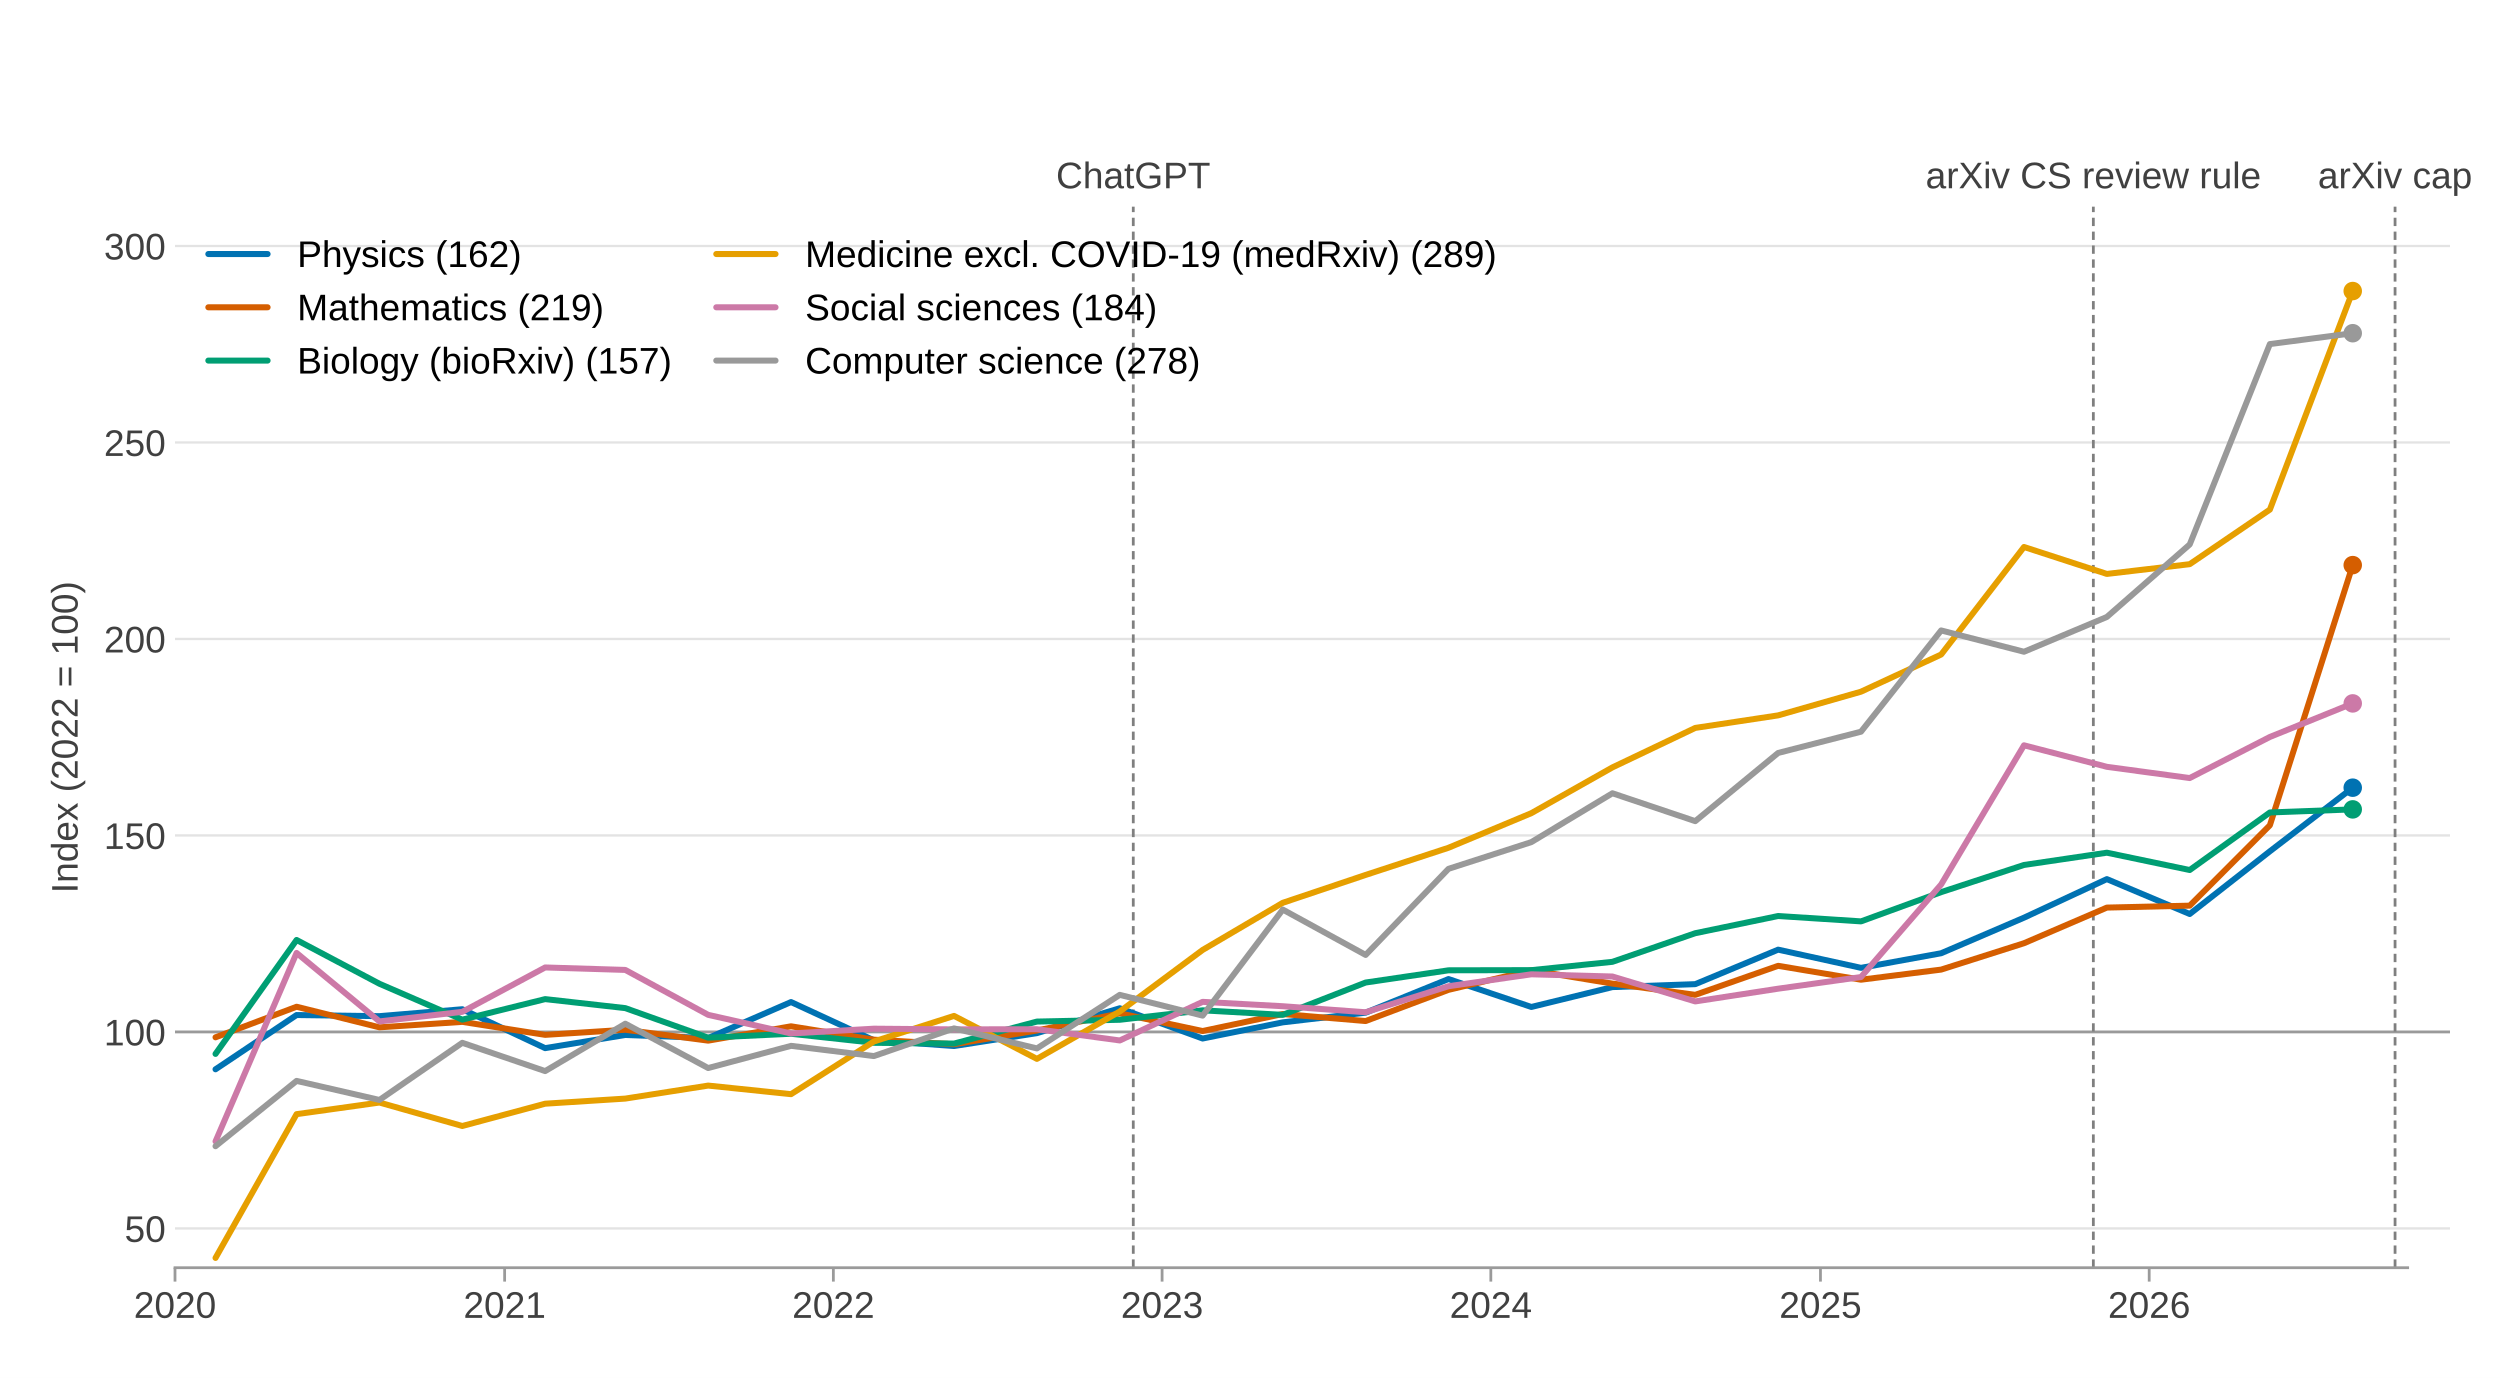
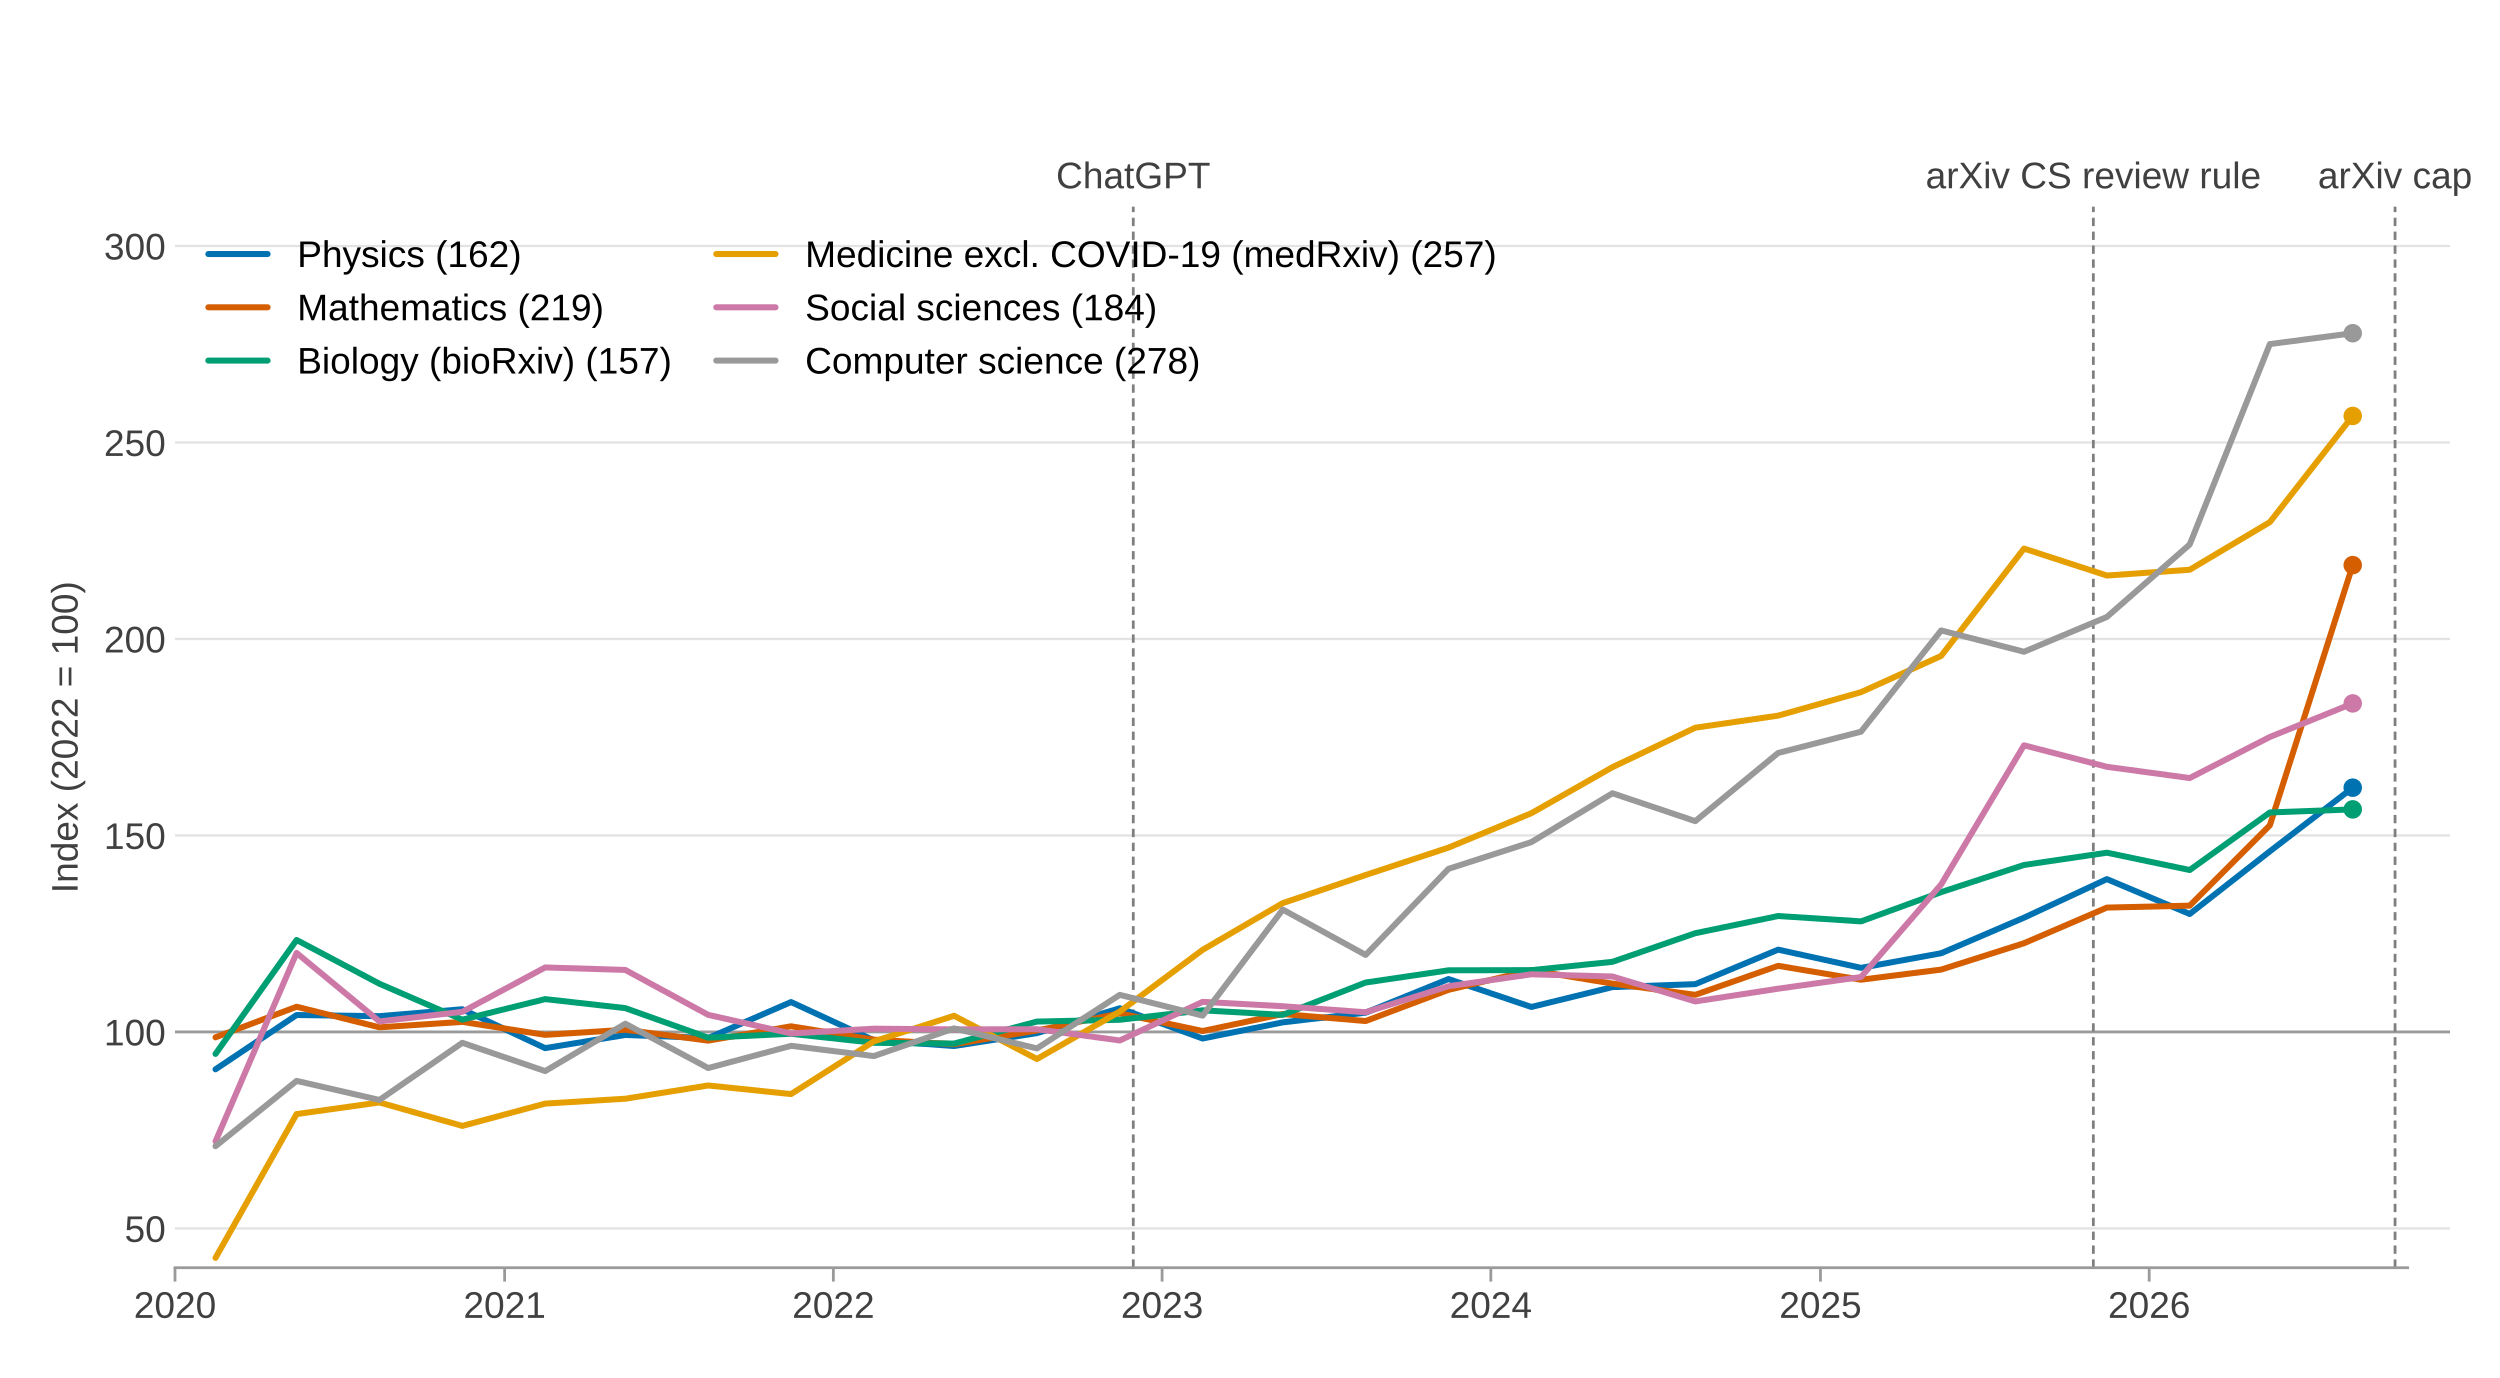
<svg xmlns="http://www.w3.org/2000/svg" xmlns:xlink="http://www.w3.org/1999/xlink" width="540pt" height="297.638pt" viewBox="0 0 540 297.638" version="1.1">
  <defs>
    <style type="text/css">*{stroke-linejoin: round; stroke-linecap: butt}</style>
  </defs>
  <g id="figure_1">
    <g id="patch_1">
      <path d="M 0 297.638  L 540 297.638  L 540 0  L 0 0  z " style="fill: #ffffff" />
    </g>
    <g id="axes_1">
      <g id="patch_2">
        <path d="M 37.8 273.827  L 529.2 273.827  L 529.2 44.646  L 37.8 44.646  z " style="fill: #ffffff" />
      </g>
      <g id="matplotlib.axis_1">
        <g id="xtick_1">
          <g id="line2d_1">
            <defs>
              <path id="mc78d099f44" d="M 0 0  L 0 3  " style="stroke: #9a9a9a; stroke-width: 0.6" />
            </defs>
            <g>
              <use xlink:href="#mc78d099f44" x="37.8" y="273.827" style="fill: #9a9a9a; stroke: #9a9a9a; stroke-width: 0.6" />
            </g>
          </g>
          <g id="text_1">
            <text style="font-size: 8px; font-family: 'Liberation Sans'; text-anchor: middle; fill: #404040" x="37.8" y="284.651" transform="rotate(-0 37.8 284.651)">2020</text>
          </g>
        </g>
        <g id="xtick_2">
          <g id="line2d_2">
            <g>
              <use xlink:href="#mc78d099f44" x="109" y="273.827" style="fill: #9a9a9a; stroke: #9a9a9a; stroke-width: 0.6" />
            </g>
          </g>
          <g id="text_2">
            <text style="font-size: 8px; font-family: 'Liberation Sans'; text-anchor: middle; fill: #404040" x="109" y="284.651" transform="rotate(-0 109.0005 284.651)">2021</text>
          </g>
        </g>
        <g id="xtick_3">
          <g id="line2d_3">
            <g>
              <use xlink:href="#mc78d099f44" x="180.006" y="273.827" style="fill: #9a9a9a; stroke: #9a9a9a; stroke-width: 0.6" />
            </g>
          </g>
          <g id="text_3">
            <text style="font-size: 8px; font-family: 'Liberation Sans'; text-anchor: middle; fill: #404040" x="180.006" y="284.651" transform="rotate(-0 180.0064 284.651)">2022</text>
          </g>
        </g>
        <g id="xtick_4">
          <g id="line2d_4">
            <g>
              <use xlink:href="#mc78d099f44" x="251.012" y="273.827" style="fill: #9a9a9a; stroke: #9a9a9a; stroke-width: 0.6" />
            </g>
          </g>
          <g id="text_4">
            <text style="font-size: 8px; font-family: 'Liberation Sans'; text-anchor: middle; fill: #404040" x="251.012" y="284.651" transform="rotate(-0 251.0124 284.651)">2023</text>
          </g>
        </g>
        <g id="xtick_5">
          <g id="line2d_5">
            <g>
              <use xlink:href="#mc78d099f44" x="322.018" y="273.827" style="fill: #9a9a9a; stroke: #9a9a9a; stroke-width: 0.6" />
            </g>
          </g>
          <g id="text_5">
            <text style="font-size: 8px; font-family: 'Liberation Sans'; text-anchor: middle; fill: #404040" x="322.018" y="284.651" transform="rotate(-0 322.0183 284.651)">2024</text>
          </g>
        </g>
        <g id="xtick_6">
          <g id="line2d_6">
            <g>
              <use xlink:href="#mc78d099f44" x="393.219" y="273.827" style="fill: #9a9a9a; stroke: #9a9a9a; stroke-width: 0.6" />
            </g>
          </g>
          <g id="text_6">
            <text style="font-size: 8px; font-family: 'Liberation Sans'; text-anchor: middle; fill: #404040" x="393.219" y="284.651" transform="rotate(-0 393.2188 284.651)">2025</text>
          </g>
        </g>
        <g id="xtick_7">
          <g id="line2d_7">
            <g>
              <use xlink:href="#mc78d099f44" x="464.225" y="273.827" style="fill: #9a9a9a; stroke: #9a9a9a; stroke-width: 0.6" />
            </g>
          </g>
          <g id="text_7">
            <text style="font-size: 8px; font-family: 'Liberation Sans'; text-anchor: middle; fill: #404040" x="464.225" y="284.651" transform="rotate(-0 464.2247 284.651)">2026</text>
          </g>
        </g>
      </g>
      <g id="matplotlib.axis_2">
        <g id="ytick_1">
          <g id="line2d_8">
            <path d="M 37.8 265.339  L 529.2 265.339  " clip-path="url(#p76b302f4ef)" style="fill: none; stroke: #e3e3e3; stroke-width: 0.5; stroke-linecap: square" />
          </g>
          <g id="line2d_9" />
          <g id="text_8">
            <text style="font-size: 8px; font-family: 'Liberation Sans'; text-anchor: end; fill: #404040" x="35.8" y="268.251" transform="rotate(-0 35.8 268.2507)">50</text>
          </g>
        </g>
        <g id="ytick_2">
          <g id="line2d_10">
            <path d="M 37.8 222.898  L 529.2 222.898  " clip-path="url(#p76b302f4ef)" style="fill: none; stroke: #e3e3e3; stroke-width: 0.5; stroke-linecap: square" />
          </g>
          <g id="line2d_11" />
          <g id="text_9">
            <text style="font-size: 8px; font-family: 'Liberation Sans'; text-anchor: end; fill: #404040" x="35.8" y="225.81" transform="rotate(-0 35.8 225.8097)">100</text>
          </g>
        </g>
        <g id="ytick_3">
          <g id="line2d_12">
            <path d="M 37.8 180.457  L 529.2 180.457  " clip-path="url(#p76b302f4ef)" style="fill: none; stroke: #e3e3e3; stroke-width: 0.5; stroke-linecap: square" />
          </g>
          <g id="line2d_13" />
          <g id="text_10">
            <text style="font-size: 8px; font-family: 'Liberation Sans'; text-anchor: end; fill: #404040" x="35.8" y="183.369" transform="rotate(-0 35.8 183.3688)">150</text>
          </g>
        </g>
        <g id="ytick_4">
          <g id="line2d_14">
            <path d="M 37.8 138.016  L 529.2 138.016  " clip-path="url(#p76b302f4ef)" style="fill: none; stroke: #e3e3e3; stroke-width: 0.5; stroke-linecap: square" />
          </g>
          <g id="line2d_15" />
          <g id="text_11">
            <text style="font-size: 8px; font-family: 'Liberation Sans'; text-anchor: end; fill: #404040" x="35.8" y="140.928" transform="rotate(-0 35.8 140.9279)">200</text>
          </g>
        </g>
        <g id="ytick_5">
          <g id="line2d_16">
            <path d="M 37.8 95.575  L 529.2 95.575  " clip-path="url(#p76b302f4ef)" style="fill: none; stroke: #e3e3e3; stroke-width: 0.5; stroke-linecap: square" />
          </g>
          <g id="line2d_17" />
          <g id="text_12">
            <text style="font-size: 8px; font-family: 'Liberation Sans'; text-anchor: end; fill: #404040" x="35.8" y="98.487" transform="rotate(-0 35.8 98.48691)">250</text>
          </g>
        </g>
        <g id="ytick_6">
          <g id="line2d_18">
            <path d="M 37.8 53.134  L 529.2 53.134  " clip-path="url(#p76b302f4ef)" style="fill: none; stroke: #e3e3e3; stroke-width: 0.5; stroke-linecap: square" />
          </g>
          <g id="line2d_19" />
          <g id="text_13">
            <text style="font-size: 8px; font-family: 'Liberation Sans'; text-anchor: end; fill: #404040" x="35.8" y="56.046" transform="rotate(-0 35.8 56.04597)">300</text>
          </g>
        </g>
        <g id="text_14">
          <text style="font-size: 8px; font-family: 'Liberation Sans'; text-anchor: middle; fill: #404040" x="16.77" y="159.236" transform="rotate(-90 16.77016 159.2362)">Index (2022 = 100)</text>
        </g>
      </g>
      <g id="line2d_20">
        <path d="M 37.8 222.898  L 529.2 222.898  " clip-path="url(#p76b302f4ef)" style="fill: none; stroke: #9a9a9a; stroke-width: 0.6; stroke-linecap: square" />
      </g>
      <g id="line2d_21">
        <path d="M 244.787 273.827  L 244.787 44.646  " clip-path="url(#p76b302f4ef)" style="fill: none; stroke-dasharray: 1.8,1.2; stroke-dashoffset: 0; stroke: #7f7f7f; stroke-width: 0.6" />
      </g>
      <g id="line2d_22">
        <path d="M 452.163 273.827  L 452.163 44.646  " clip-path="url(#p76b302f4ef)" style="fill: none; stroke-dasharray: 1.8,1.2; stroke-dashoffset: 0; stroke: #7f7f7f; stroke-width: 0.6" />
      </g>
      <g id="line2d_23">
        <path d="M 517.333 273.827  L 517.333 44.646  " clip-path="url(#p76b302f4ef)" style="fill: none; stroke-dasharray: 1.8,1.2; stroke-dashoffset: 0; stroke: #7f7f7f; stroke-width: 0.6" />
      </g>
      <g id="line2d_24">
        <path d="M 46.554 230.967  L 64.062 219.248  L 81.96 219.49  L 99.857 217.994  L 117.755 226.399  L 135.068 223.554  L 152.966 224.216  L 170.863 216.443  L 188.761 224.705  L 206.074 225.94  L 223.972 223.159  L 241.869 217.786  L 259.767 224.32  L 277.08 220.828  L 294.978 218.739  L 312.875 211.475  L 330.772 217.505  L 348.281 213.213  L 366.178 212.576  L 384.076 205.124  L 401.973 209.055  L 419.287 205.9  L 437.184 198.22  L 455.081 189.889  L 472.979 197.425  L 490.293 183.879  L 508.19 170.14  " clip-path="url(#p76b302f4ef)" style="fill: none; stroke: #0072b2; stroke-width: 1.3; stroke-linecap: round" />
      </g>
      <g id="line2d_25">
        <defs>
          <path id="m536b9b761f" d="M 0 1.5  C 0.398 1.5 0.779 1.342 1.061 1.061  C 1.342 0.779 1.5 0.398 1.5 0  C 1.5 -0.398 1.342 -0.779 1.061 -1.061  C 0.779 -1.342 0.398 -1.5 0 -1.5  C -0.398 -1.5 -0.779 -1.342 -1.061 -1.061  C -1.342 -0.779 -1.5 -0.398 -1.5 0  C -1.5 0.398 -1.342 0.779 -1.061 1.061  C -0.779 1.342 -0.398 1.5 0 1.5  z " style="stroke: #0072b2" />
        </defs>
        <g clip-path="url(#p76b302f4ef)">
          <use xlink:href="#m536b9b761f" x="508.19" y="170.14" style="fill: #0072b2; stroke: #0072b2" />
        </g>
      </g>
      <g id="line2d_26">
        <path d="M 46.554 224.06  L 64.062 217.457  L 81.96 221.904  L 99.857 220.723  L 117.755 223.528  L 135.068 222.427  L 152.966 224.779  L 170.863 221.682  L 188.761 224.566  L 206.074 225.552  L 223.972 222.587  L 241.869 218.886  L 259.767 222.702  L 277.08 219.028  L 294.978 220.545  L 312.875 213.809  L 330.772 209.566  L 348.281 212.459  L 366.178 214.883  L 384.076 208.616  L 401.973 211.616  L 419.287 209.433  L 437.184 203.734  L 455.081 196.039  L 472.979 195.621  L 490.293 178.26  L 508.19 122.065  " clip-path="url(#p76b302f4ef)" style="fill: none; stroke: #d55e00; stroke-width: 1.3; stroke-linecap: round" />
      </g>
      <g id="line2d_27">
        <defs>
          <path id="m40352fbf4f" d="M 0 1.5  C 0.398 1.5 0.779 1.342 1.061 1.061  C 1.342 0.779 1.5 0.398 1.5 0  C 1.5 -0.398 1.342 -0.779 1.061 -1.061  C 0.779 -1.342 0.398 -1.5 0 -1.5  C -0.398 -1.5 -0.779 -1.342 -1.061 -1.061  C -1.342 -0.779 -1.5 -0.398 -1.5 0  C -1.5 0.398 -1.342 0.779 -1.061 1.061  C -0.779 1.342 -0.398 1.5 0 1.5  z " style="stroke: #d55e00" />
        </defs>
        <g clip-path="url(#p76b302f4ef)">
          <use xlink:href="#m40352fbf4f" x="508.19" y="122.065" style="fill: #d55e00; stroke: #d55e00" />
        </g>
      </g>
      <g id="line2d_28">
        <path d="M 46.554 227.642  L 64.062 203.034  L 81.96 212.493  L 99.857 220.243  L 117.755 215.808  L 135.068 217.755  L 152.966 224.137  L 170.863 223.292  L 188.761 225.248  L 206.074 225.41  L 223.972 220.661  L 241.869 220.272  L 259.767 218.23  L 277.08 219.208  L 294.978 212.227  L 312.875 209.587  L 330.772 209.549  L 348.281 207.754  L 366.178 201.572  L 384.076 197.858  L 401.973 199.017  L 419.287 192.701  L 437.184 186.832  L 455.081 184.182  L 472.979 187.924  L 490.293 175.492  L 508.19 174.827  " clip-path="url(#p76b302f4ef)" style="fill: none; stroke: #009e73; stroke-width: 1.3; stroke-linecap: round" />
      </g>
      <g id="line2d_29">
        <defs>
          <path id="m884afae286" d="M 0 1.5  C 0.398 1.5 0.779 1.342 1.061 1.061  C 1.342 0.779 1.5 0.398 1.5 0  C 1.5 -0.398 1.342 -0.779 1.061 -1.061  C 0.779 -1.342 0.398 -1.5 0 -1.5  C -0.398 -1.5 -0.779 -1.342 -1.061 -1.061  C -1.342 -0.779 -1.5 -0.398 -1.5 0  C -1.5 0.398 -1.342 0.779 -1.061 1.061  C -0.779 1.342 -0.398 1.5 0 1.5  z " style="stroke: #009e73" />
        </defs>
        <g clip-path="url(#p76b302f4ef)">
          <use xlink:href="#m884afae286" x="508.19" y="174.827" style="fill: #009e73; stroke: #009e73" />
        </g>
      </g>
      <g id="line2d_30">
-         <path d="M 46.554 271.71  L 64.062 240.657  L 81.96 238.148  L 99.857 243.215  L 117.755 238.399  L 135.068 237.295  L 152.966 234.486  L 170.863 236.342  L 188.761 224.954  L 206.074 219.436  L 223.972 228.717  L 241.869 218.483  L 259.767 205.189  L 277.08 195.005  L 294.978 188.985  L 312.875 183.116  L 330.772 175.641  L 348.281 165.758  L 366.178 157.23  L 384.076 154.521  L 401.973 149.404  L 419.287 141.377  L 437.184 118.15  L 455.081 123.969  L 472.979 121.862  L 490.293 110.073  L 508.19 62.866  " clip-path="url(#p76b302f4ef)" style="fill: none; stroke: #e69f00; stroke-width: 1.3; stroke-linecap: round" />
+         <path d="M 46.554 271.699  L 64.062 240.637  L 81.96 238.128  L 99.857 243.196  L 117.755 238.379  L 135.068 237.325  L 152.966 234.464  L 170.863 236.321  L 188.761 224.93  L 206.074 219.41  L 223.972 228.744  L 241.869 218.507  L 259.767 205.159  L 277.08 195.072  L 294.978 189  L 312.875 183.079  L 330.772 175.652  L 348.281 165.716  L 366.178 157.185  L 384.076 154.576  L 401.973 149.507  L 419.287 141.679  L 437.184 118.495  L 455.081 124.316  L 472.979 123.062  L 490.293 112.774  L 508.19 89.842  " clip-path="url(#p76b302f4ef)" style="fill: none; stroke: #e69f00; stroke-width: 1.3; stroke-linecap: round" />
      </g>
      <g id="line2d_31">
        <defs>
          <path id="m4fcd5fa281" d="M 0 1.5  C 0.398 1.5 0.779 1.342 1.061 1.061  C 1.342 0.779 1.5 0.398 1.5 0  C 1.5 -0.398 1.342 -0.779 1.061 -1.061  C 0.779 -1.342 0.398 -1.5 0 -1.5  C -0.398 -1.5 -0.779 -1.342 -1.061 -1.061  C -1.342 -0.779 -1.5 -0.398 -1.5 0  C -1.5 0.398 -1.342 0.779 -1.061 1.061  C -0.779 1.342 -0.398 1.5 0 1.5  z " style="stroke: #e69f00" />
        </defs>
        <g clip-path="url(#p76b302f4ef)">
-           <use xlink:href="#m4fcd5fa281" x="508.19" y="62.866" style="fill: #e69f00; stroke: #e69f00" />
+           <use xlink:href="#m4fcd5fa281" x="508.19" y="89.842" style="fill: #e69f00; stroke: #e69f00" />
        </g>
      </g>
      <g id="line2d_32">
        <path d="M 46.554 246.542  L 64.062 205.835  L 81.96 220.627  L 99.857 218.556  L 117.755 208.971  L 135.068 209.504  L 152.966 219.207  L 170.863 223.23  L 188.761 222.195  L 206.074 222.343  L 223.972 222.313  L 241.869 224.739  L 259.767 216.397  L 277.08 217.343  L 294.978 218.645  L 312.875 213.024  L 330.772 210.45  L 348.281 210.924  L 366.178 216.308  L 384.076 213.557  L 401.973 211.042  L 419.287 191.044  L 437.184 160.987  L 455.081 165.632  L 472.979 168.058  L 490.293 159.183  L 508.19 151.935  " clip-path="url(#p76b302f4ef)" style="fill: none; stroke: #cc79a7; stroke-width: 1.3; stroke-linecap: round" />
      </g>
      <g id="line2d_33">
        <defs>
          <path id="me320003720" d="M 0 1.5  C 0.398 1.5 0.779 1.342 1.061 1.061  C 1.342 0.779 1.5 0.398 1.5 0  C 1.5 -0.398 1.342 -0.779 1.061 -1.061  C 0.779 -1.342 0.398 -1.5 0 -1.5  C -0.398 -1.5 -0.779 -1.342 -1.061 -1.061  C -1.342 -0.779 -1.5 -0.398 -1.5 0  C -1.5 0.398 -1.342 0.779 -1.061 1.061  C -0.779 1.342 -0.398 1.5 0 1.5  z " style="stroke: #cc79a7" />
        </defs>
        <g clip-path="url(#p76b302f4ef)">
          <use xlink:href="#me320003720" x="508.19" y="151.935" style="fill: #cc79a7; stroke: #cc79a7" />
        </g>
      </g>
      <g id="line2d_34">
        <path d="M 46.554 247.581  L 64.062 233.473  L 81.96 237.591  L 99.857 225.247  L 117.755 231.356  L 135.068 221.12  L 152.966 230.697  L 170.863 225.901  L 188.761 228.11  L 206.074 222.132  L 223.972 226.458  L 241.869 214.89  L 259.767 219.376  L 277.08 196.466  L 294.978 206.266  L 312.875 187.668  L 330.772 181.893  L 348.281 171.346  L 366.178 177.368  L 384.076 162.636  L 401.973 158.048  L 419.287 136.175  L 437.184 140.777  L 455.081 133.263  L 472.979 117.601  L 490.293 74.319  L 508.19 71.974  " clip-path="url(#p76b302f4ef)" style="fill: none; stroke: #999999; stroke-width: 1.3; stroke-linecap: round" />
      </g>
      <g id="line2d_35">
        <defs>
          <path id="m8b895f3719" d="M 0 1.5  C 0.398 1.5 0.779 1.342 1.061 1.061  C 1.342 0.779 1.5 0.398 1.5 0  C 1.5 -0.398 1.342 -0.779 1.061 -1.061  C 0.779 -1.342 0.398 -1.5 0 -1.5  C -0.398 -1.5 -0.779 -1.342 -1.061 -1.061  C -1.342 -0.779 -1.5 -0.398 -1.5 0  C -1.5 0.398 -1.342 0.779 -1.061 1.061  C -0.779 1.342 -0.398 1.5 0 1.5  z " style="stroke: #999999" />
        </defs>
        <g clip-path="url(#p76b302f4ef)">
          <use xlink:href="#m8b895f3719" x="508.19" y="71.974" style="fill: #999999; stroke: #999999" />
        </g>
      </g>
      <g id="patch_3">
        <path d="M 37.8 273.827  L 520.057 273.827  " style="fill: none; stroke: #9a9a9a; stroke-width: 0.6; stroke-linejoin: miter; stroke-linecap: square" />
      </g>
      <g id="text_15">
        <text style="font-size: 8px; font-family: 'Liberation Sans'; text-anchor: middle; fill: #404040" x="244.787" y="40.67" transform="rotate(-0 244.7872 40.67027)">ChatGPT</text>
      </g>
      <g id="text_16">
        <text style="font-size: 8px; font-family: 'Liberation Sans'; text-anchor: middle; fill: #404040" x="452.163" y="40.67" transform="rotate(-0 452.1634 40.67027)">arXiv CS review rule</text>
      </g>
      <g id="text_17">
        <text style="font-size: 8px; font-family: 'Liberation Sans'; text-anchor: middle; fill: #404040" x="517.333" y="40.67" transform="rotate(-0 517.3333 40.67027)">arXiv cap</text>
      </g>
      <g id="legend_1">
        <g id="line2d_36">
          <path d="M 45 54.87  L 51.4 54.87  L 57.8 54.87  " style="fill: none; stroke: #0072b2; stroke-width: 1.3; stroke-linecap: round" />
        </g>
        <g id="text_18">
          <text style="font-size: 8px; font-family: 'Liberation Sans'; text-anchor: start" x="64.2" y="57.67" transform="rotate(-0 64.2 57.66989)">Physics (162)</text>
        </g>
        <g id="line2d_37">
          <path d="M 45 66.378  L 51.4 66.378  L 57.8 66.378  " style="fill: none; stroke: #d55e00; stroke-width: 1.3; stroke-linecap: round" />
        </g>
        <g id="text_19">
          <text style="font-size: 8px; font-family: 'Liberation Sans'; text-anchor: start" x="64.2" y="69.178" transform="rotate(-0 64.2 69.1777)">Mathematics (219)</text>
        </g>
        <g id="line2d_38">
          <path d="M 45 77.886  L 51.4 77.886  L 57.8 77.886  " style="fill: none; stroke: #009e73; stroke-width: 1.3; stroke-linecap: round" />
        </g>
        <g id="text_20">
          <text style="font-size: 8px; font-family: 'Liberation Sans'; text-anchor: start" x="64.2" y="80.686" transform="rotate(-0 64.2 80.68551)">Biology (bioRxiv) (157)</text>
        </g>
        <g id="line2d_39">
          <path d="M 154.714 54.87  L 161.114 54.87  L 167.514 54.87  " style="fill: none; stroke: #e69f00; stroke-width: 1.3; stroke-linecap: round" />
        </g>
        <g id="text_21">
-           <text style="font-size: 8px; font-family: 'Liberation Sans'; text-anchor: start" x="173.914" y="57.67" transform="rotate(-0 173.9137 57.66989)">Medicine excl. COVID-19 (medRxiv) (289)</text>
+           <text style="font-size: 8px; font-family: 'Liberation Sans'; text-anchor: start" x="173.914" y="57.67" transform="rotate(-0 173.9137 57.66989)">Medicine excl. COVID-19 (medRxiv) (257)</text>
        </g>
        <g id="line2d_40">
          <path d="M 154.714 66.378  L 161.114 66.378  L 167.514 66.378  " style="fill: none; stroke: #cc79a7; stroke-width: 1.3; stroke-linecap: round" />
        </g>
        <g id="text_22">
          <text style="font-size: 8px; font-family: 'Liberation Sans'; text-anchor: start" x="173.914" y="69.178" transform="rotate(-0 173.9137 69.1777)">Social sciences (184)</text>
        </g>
        <g id="line2d_41">
          <path d="M 154.714 77.886  L 161.114 77.886  L 167.514 77.886  " style="fill: none; stroke: #999999; stroke-width: 1.3; stroke-linecap: round" />
        </g>
        <g id="text_23">
          <text style="font-size: 8px; font-family: 'Liberation Sans'; text-anchor: start" x="173.914" y="80.686" transform="rotate(-0 173.9137 80.68551)">Computer science (278)</text>
        </g>
      </g>
    </g>
  </g>
  <defs>
    <clipPath id="p76b302f4ef">
      <rect x="37.8" y="44.646" width="491.4" height="229.181" />
    </clipPath>
  </defs>
</svg>
